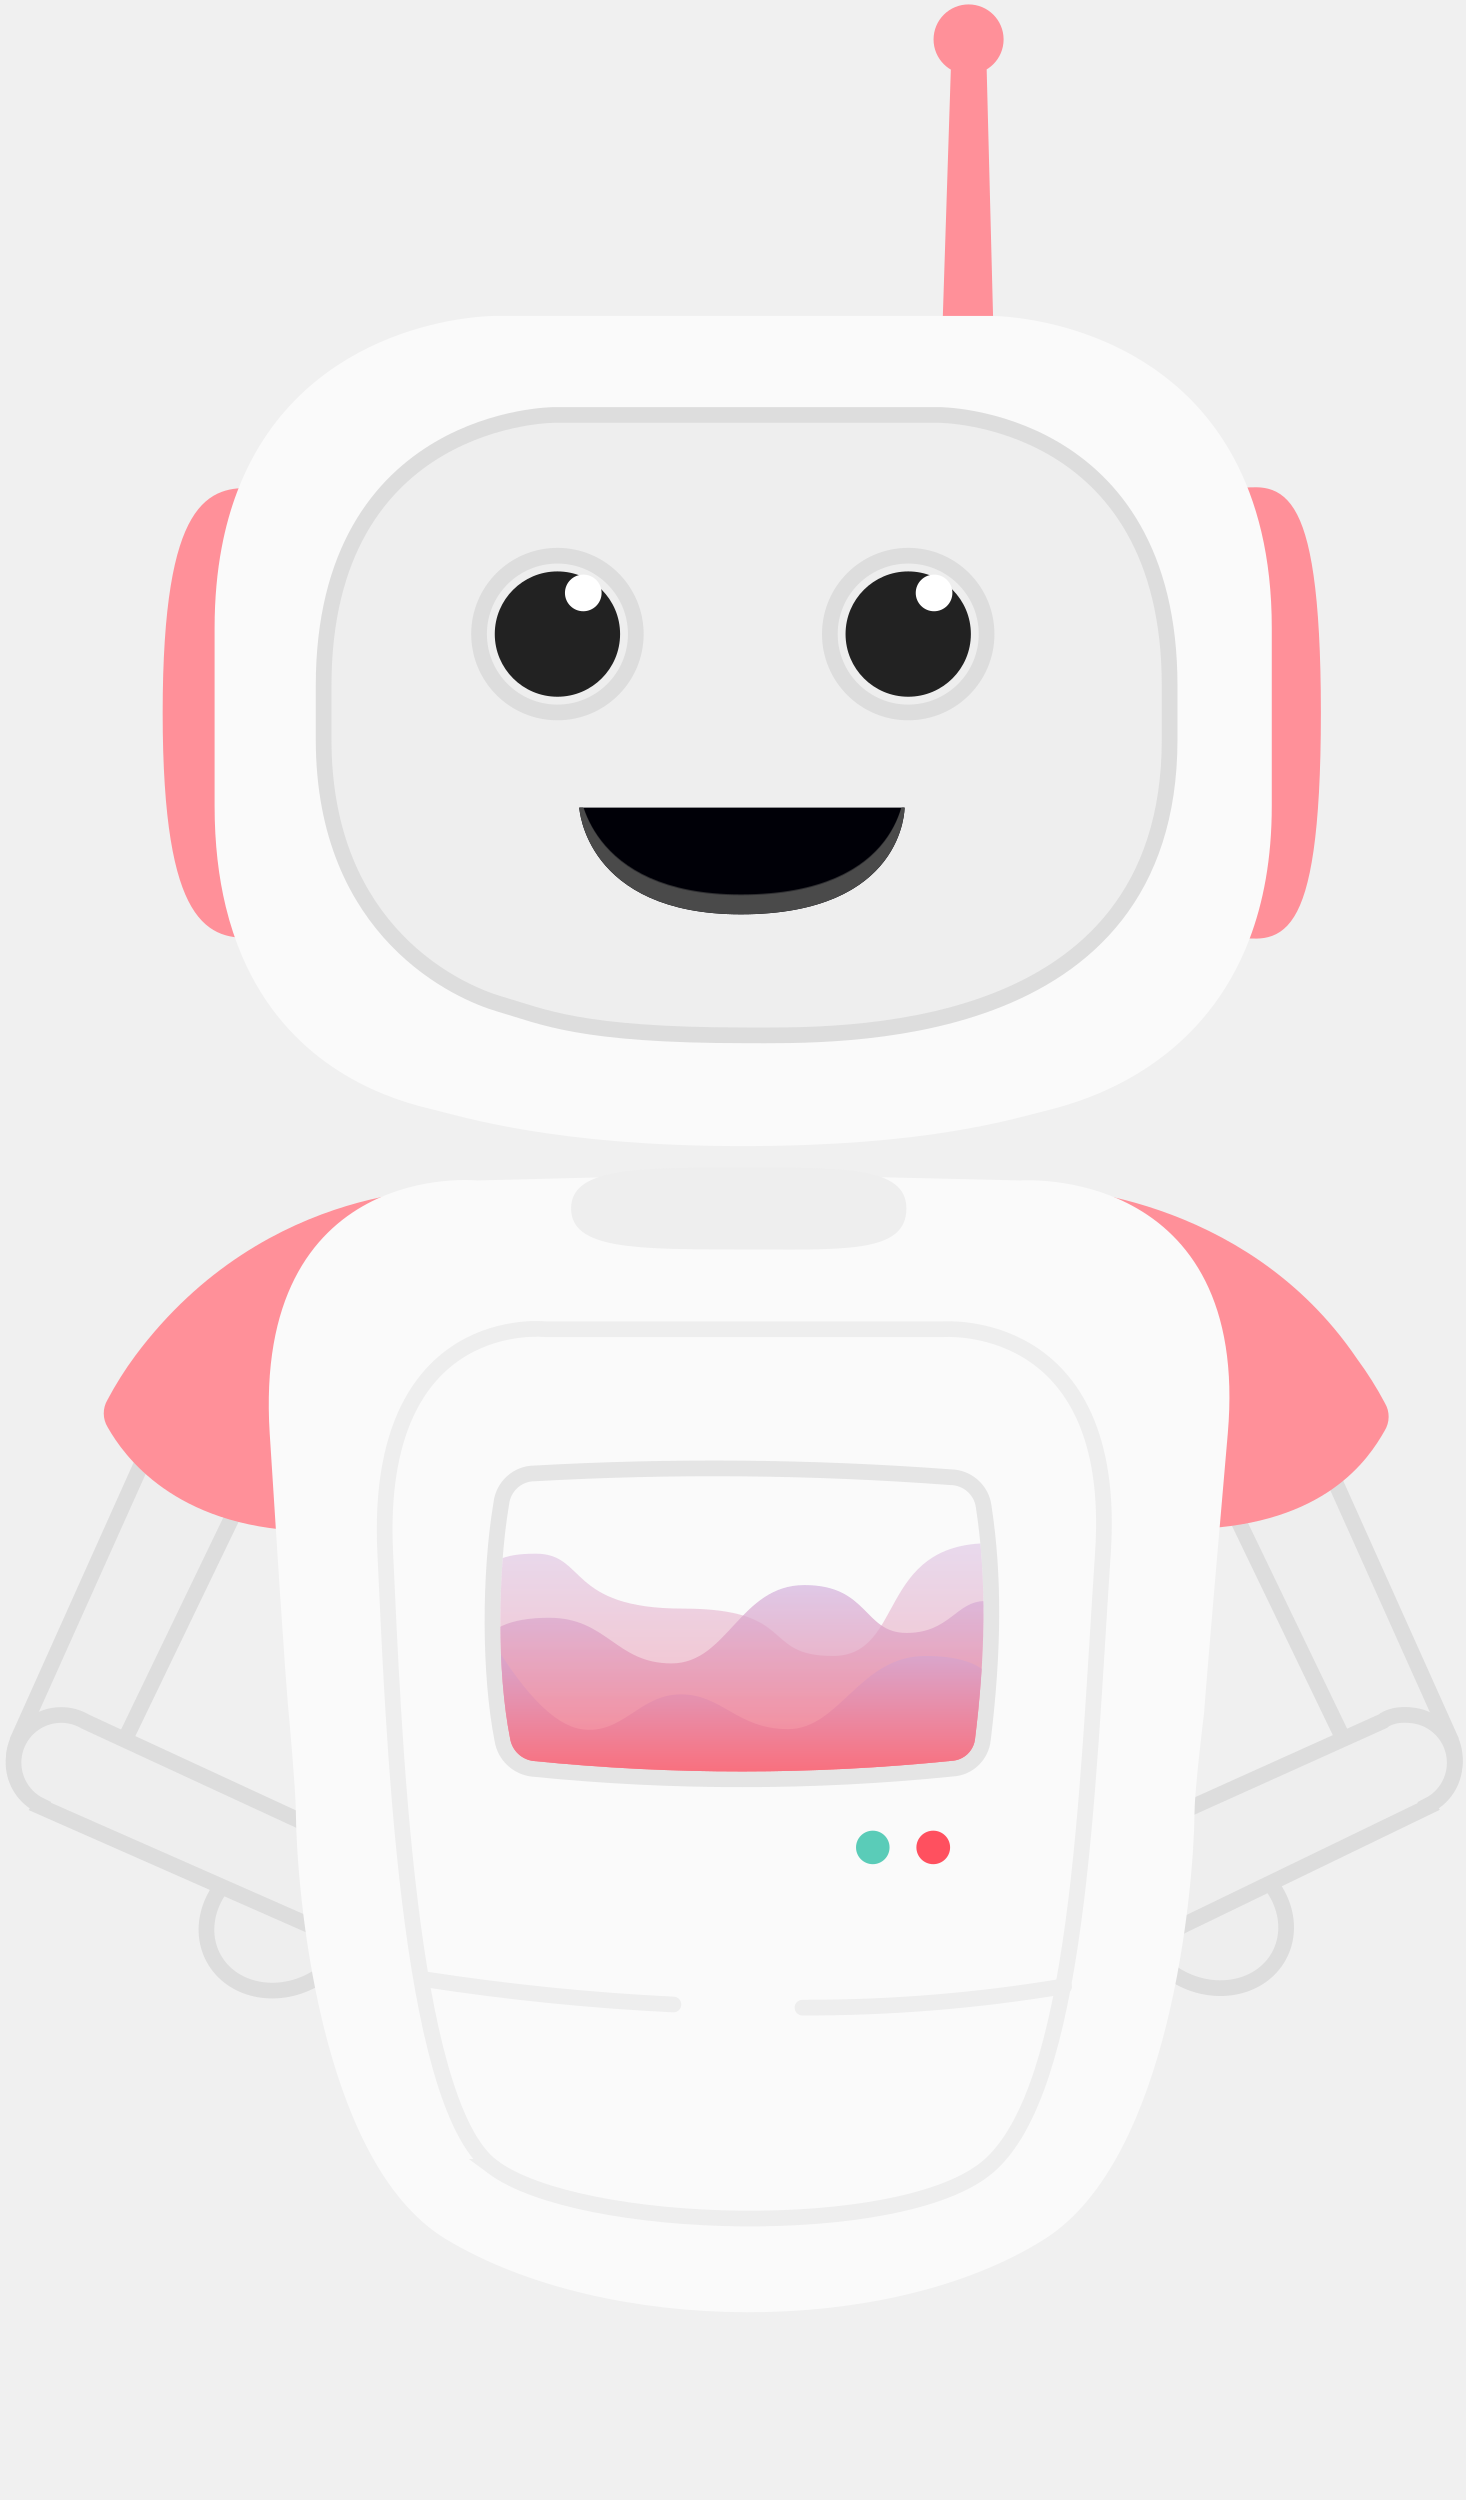
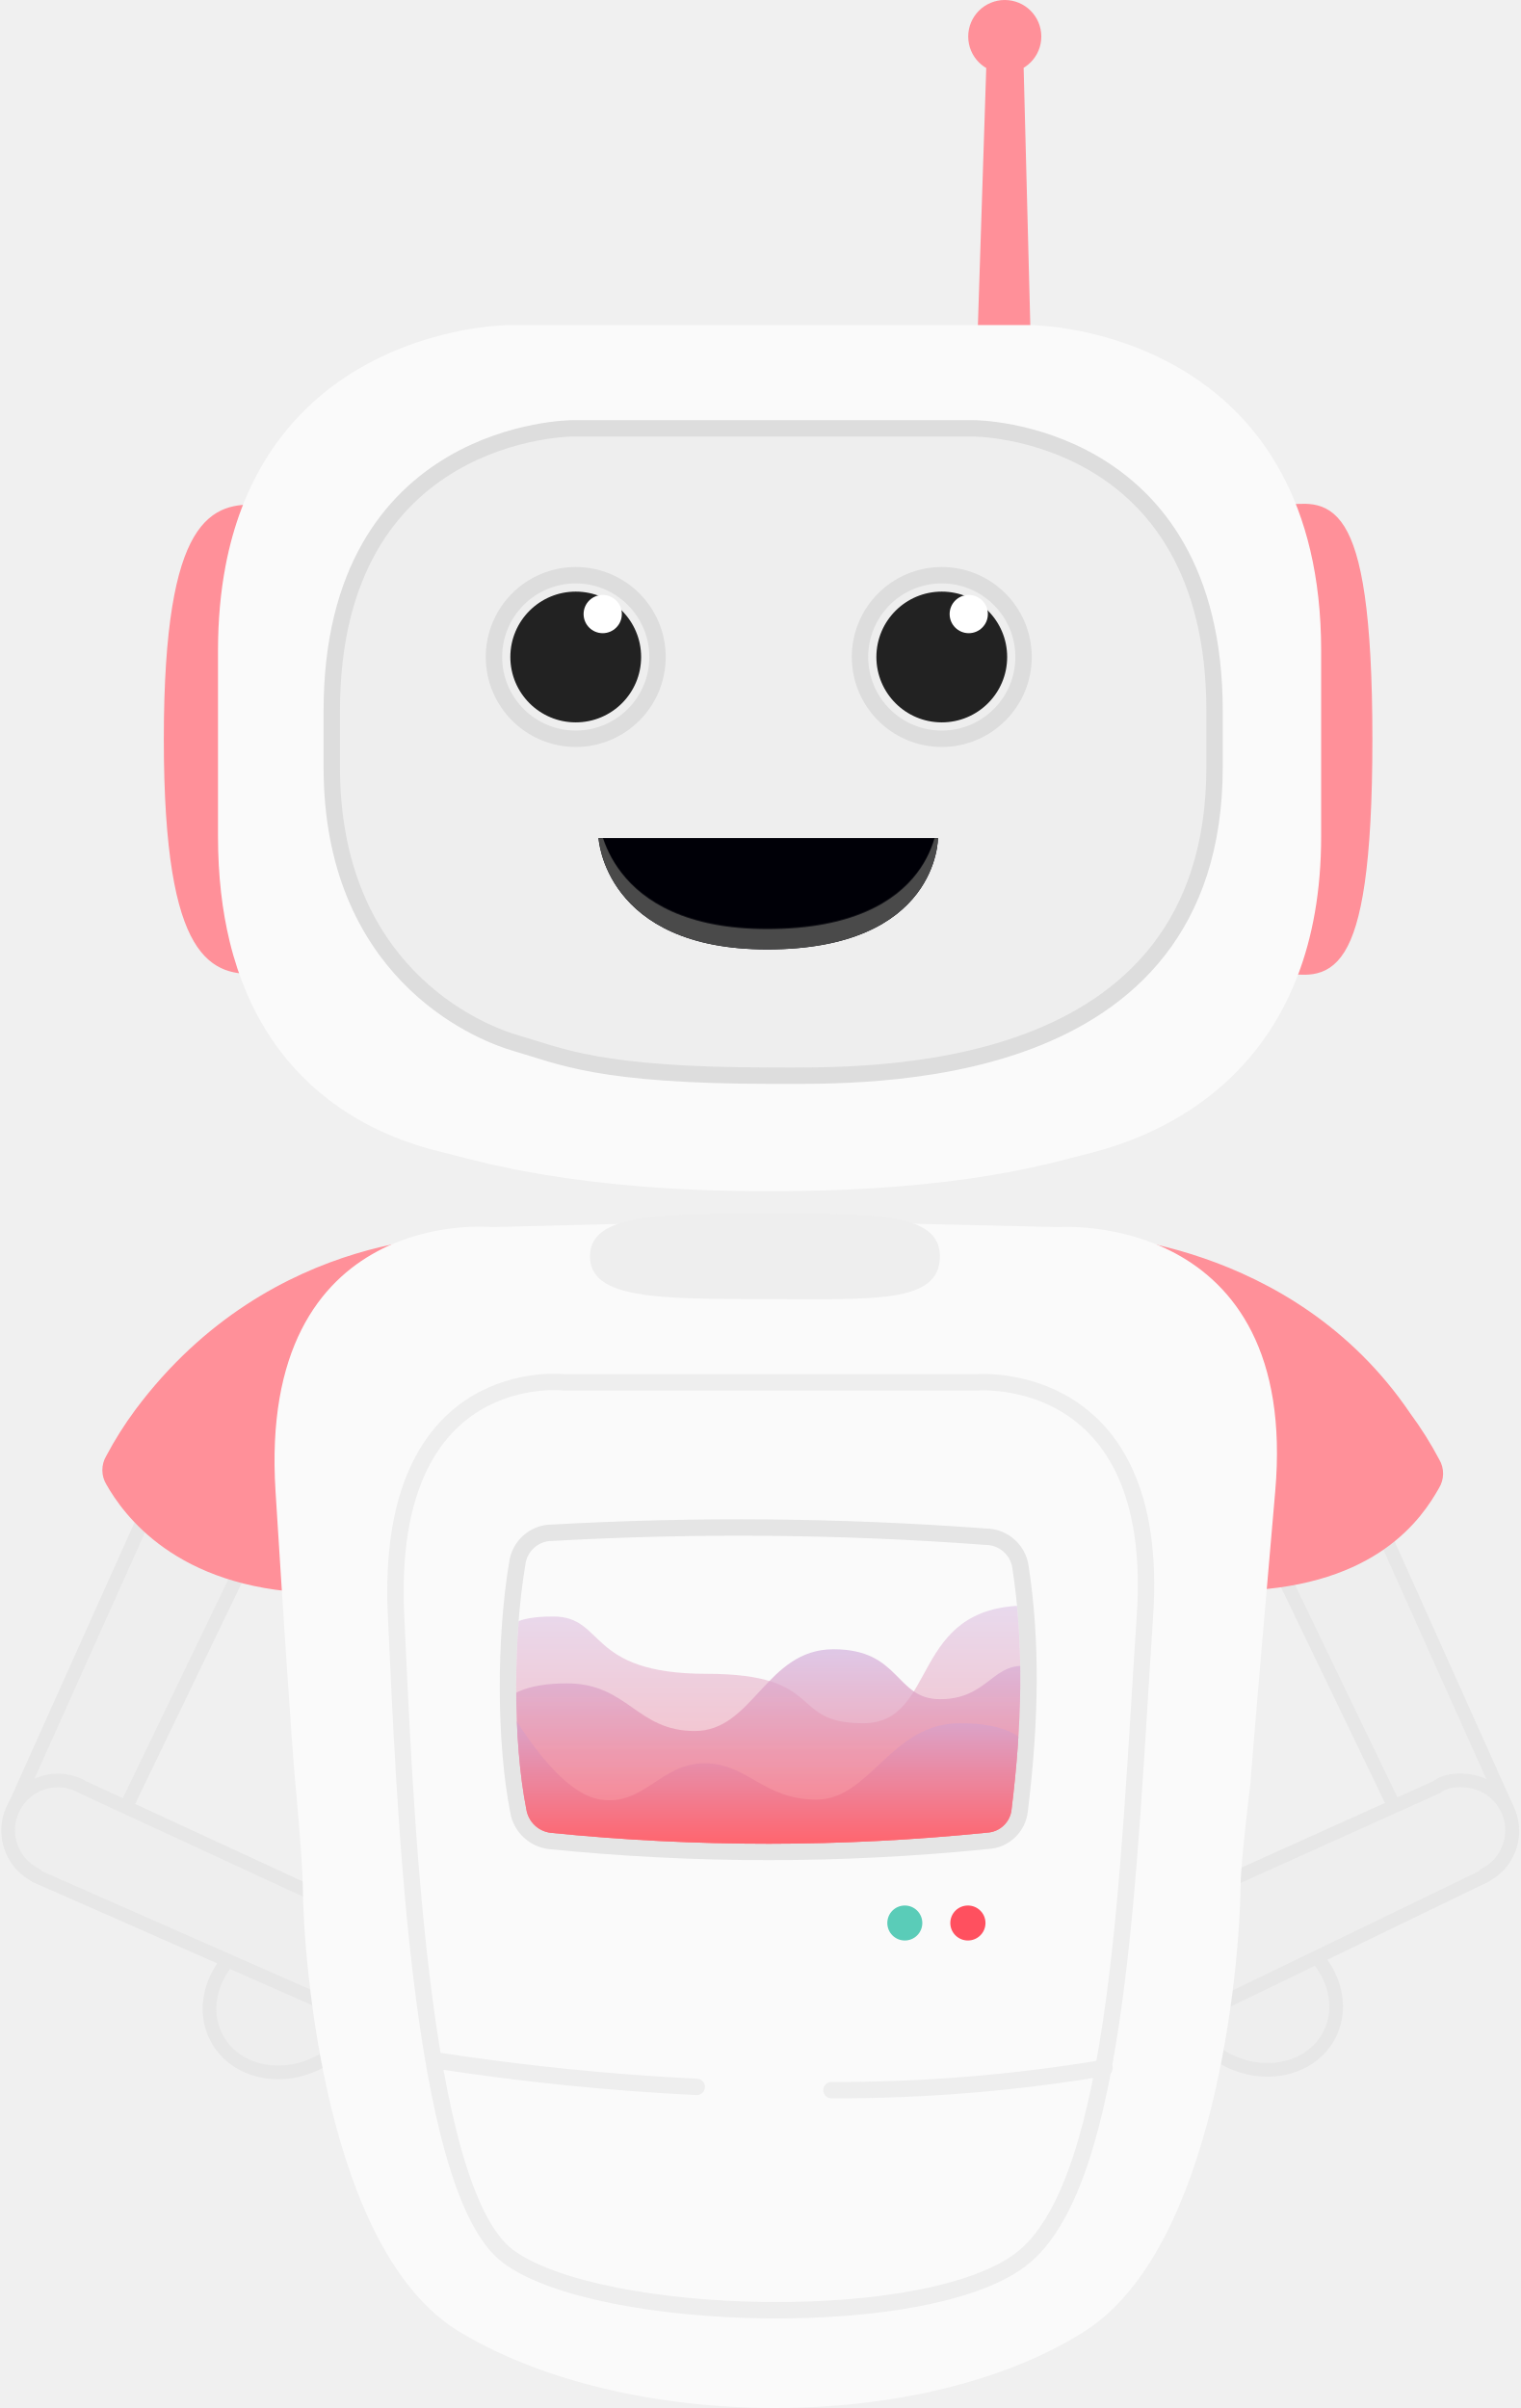
- <svg xmlns="http://www.w3.org/2000/svg" xmlns:xlink="http://www.w3.org/1999/xlink" width="224px" height="382px" viewBox="0 0 224 382" version="1.1" id="svg122">
+ <svg xmlns="http://www.w3.org/2000/svg" xmlns:xlink="http://www.w3.org/1999/xlink" width="222.64" height="352.638" viewBox="0 0 222.64 352.638" version="1.1" id="svg122">
  <defs id="defs46">
-     <path d="M14.021,63.578 L13.878,63.498 C12.693,65.879 10.302,67.423 7.644,67.523 C4.987,67.623 2.486,66.264 1.125,63.979 C-0.236,61.694 -0.241,58.848 1.113,56.558 L1.038,56.518 L26.29,0.254 L42.087,5.361 L14.021,63.578 Z M206.383,63.578 L206.525,63.498 C207.709,65.882 210.1,67.428 212.76,67.529 C215.42,67.631 217.923,66.27 219.284,63.983 C220.646,61.696 220.648,58.847 219.291,56.558 L219.366,56.518 L194.114,0.246 L178.32,5.353 L206.383,63.578 Z" id="path-1" />
-     <linearGradient x1="39.511%" y1="99.198%" x2="41.409%" y2="-19.25%" id="linearGradient-3">
+     <path d="m 14.021,63.578 -0.142,-0.08 C 12.693,65.879 10.302,67.423 7.644,67.523 4.987,67.623 2.486,66.264 1.125,63.979 -0.236,61.694 -0.241,58.848 1.113,56.558 L 1.038,56.518 26.29,0.254 42.087,5.361 Z m 192.362,0 0.142,-0.08 c 1.184,2.384 3.576,3.931 6.235,4.032 2.66,0.101 5.162,-1.259 6.524,-3.546 1.361,-2.287 1.364,-5.136 0.007,-7.425 l 0.074,-0.04 L 194.114,0.246 178.32,5.353 Z" id="path-1" />
+     <linearGradient x1="0.395" y1="0.992" x2="0.414" y2="-0.193" id="linearGradient-3">
      <stop stop-color="#FF656E" offset="0%" id="stop7" />
      <stop stop-color="#C5C9FF" offset="100%" id="stop9" />
    </linearGradient>
-     <radialGradient cx="51.412%" cy="37.949%" fx="51.412%" fy="37.949%" r="110.613%" gradientTransform="translate(0.514115,0.379489),scale(1,0.525839),rotate(90),scale(1,0.594945),translate(-0.514115,-0.379489)" id="radialGradient-4">
+     <radialGradient cx="0.514" cy="0.379" fx="0.514" fy="0.379" r="1.106" gradientTransform="matrix(0,0.525839,-0.594945,0,0.7398901,0.1091473)" id="radialGradient-4">
      <stop stop-color="#FFFFFF" offset="0%" id="stop12" />
      <stop stop-color="#FAFCFF" offset="76.599%" id="stop14" />
      <stop stop-color="#F2F2F2" offset="100%" id="stop16" />
    </radialGradient>
-     <path d="M167.128,73.744 C167.128,81.694 165.857,88.284 163.766,93.747 C157.392,110.406 143.397,116.587 134.582,118.88 C128.718,120.318 116.074,124.524 87.425,124.524 C58.776,124.524 44.875,120.027 40.078,118.88 C31.735,116.94 18.717,111.621 12.12,96.295 C11.147,94.032 10.313,91.552 9.655,88.832 C8.595,84.452 7.99,79.452 7.99,73.742 L7.99,46.566 C7.99,42.112 8.372,38.084 9.061,34.443 C9.629,31.44 10.407,28.699 11.354,26.197 C21.233,0.093 49.473,0.077 49.473,0.077 L125.645,0.077 C125.645,0.077 150.09,0.091 161.45,21.116 C164.888,27.48 167.128,35.769 167.128,46.566 L167.128,73.744 Z M156.788,212.216 C156.788,212.216 156.962,209.102 160.408,169.554 C163.882,129.678 129.924,132.175 129.924,132.175 L86.374,131.181 L46.889,132.175 C46.889,132.175 13.845,128.802 16.409,169.554 C18.898,209.174 19.304,212.216 19.304,212.216 C19.304,212.216 20.377,223.782 20.406,227.434 C20.504,239.411 23.996,280.374 42.746,291.705 C66.746,306.206 109.539,306.555 132.987,291.705 C151.498,279.98 155.227,239.411 155.327,227.434 C155.354,223.782 156.788,212.216 156.788,212.216 Z" id="path-5" />
-     <radialGradient cx="50.002%" cy="43.962%" fx="50.002%" fy="43.962%" r="74.856%" gradientTransform="translate(0.500015,0.439616),scale(0.733356,1),rotate(180),scale(1,0.79074),translate(-0.500015,-0.439616)" id="radialGradient-7">
+     <path d="m 167.128,73.744 c 0,7.95 -1.271,14.54 -3.362,20.003 C 157.392,110.406 143.397,116.587 134.582,118.88 c -5.863,1.438 -18.508,5.644 -47.157,5.644 -28.649,0 -42.55,-4.497 -47.347,-5.644 C 31.735,116.94 18.717,111.621 12.12,96.295 11.147,94.032 10.313,91.552 9.655,88.832 8.595,84.452 7.99,79.452 7.99,73.742 V 46.566 c 0,-4.454 0.381,-8.481 1.07,-12.123 0.568,-3.003 1.347,-5.744 2.293,-8.246 C 21.233,0.093 49.473,0.077 49.473,0.077 h 76.172 c 0,0 24.445,0.014 35.805,21.039 3.438,6.364 5.678,14.653 5.678,25.449 z m -10.34,138.472 c 0,0 0.174,-3.114 3.62,-42.662 3.474,-39.876 -30.484,-37.379 -30.484,-37.379 l -43.55,-0.994 -39.485,0.994 c 0,0 -33.044,-3.373 -30.48,37.379 2.49,39.62 2.895,42.662 2.895,42.662 0,0 1.073,11.566 1.102,15.218 0.098,11.978 3.59,52.941 22.34,64.271 24,14.502 66.793,14.85 90.241,0 18.511,-11.725 22.24,-52.294 22.34,-64.271 0.026,-3.651 1.461,-15.218 1.461,-15.218 z" id="path-5" />
+     <radialGradient cx="0.5" cy="0.44" fx="0.5" fy="0.44" r="0.749" gradientTransform="matrix(-0.733356,0,0,-0.79074,0.866704,0.787238)" id="radialGradient-7">
      <stop stop-color="#FFFFFF" offset="0%" id="stop20" />
      <stop stop-color="#FAFCFF" offset="76.599%" id="stop22" />
      <stop stop-color="#E0E0E0" offset="100%" id="stop24" />
    </radialGradient>
-     <path d="M0.113,0.4 L49.819,0.4 C49.819,0.4 49.901,16.71 24.802,16.71 C0.994,16.71 0.113,0.4 0.113,0.4 Z" id="path-8" />
-     <filter x="-3.0%" y="-9.2%" width="106.0%" height="118.4%" filterUnits="objectBoundingBox" id="filter-10">
+     <path d="M 0.113,0.4 H 49.819 c 0,0 0.082,16.31 -25.017,16.31 C 0.994,16.71 0.113,0.4 0.113,0.4 Z" id="path-8" />
+     <filter x="-0.03" y="-0.092" width="1.06" height="1.184" filterUnits="objectBoundingBox" id="filter-10">
      <feOffset dx="0" dy="-3" in="SourceAlpha" result="shadowOffsetInner1" id="feOffset28" />
-       <feComposite in="shadowOffsetInner1" in2="SourceAlpha" operator="arithmetic" k2="-1" k3="1" result="shadowInnerInner1" id="feComposite30" />
+       <feComposite in="shadowOffsetInner1" in2="SourceAlpha" operator="arithmetic" k2="-1" k3="1" result="shadowInnerInner1" id="feComposite30" k1="0" k4="0" />
      <feColorMatrix values="0 0 0 0 0.29   0 0 0 0 0.29   0 0 0 0 0.29  0 0 0 1 0" type="matrix" in="shadowInnerInner1" id="feColorMatrix32" />
    </filter>
-     <path d="M72.595,40.24 C74.111,27.936 74.435,16.142 72.723,5.01 C72.482,3.02 70.797,1.522 68.792,1.515 C47.67,-0.058 26.468,-0.252 5.321,0.937 C3.314,0.939 1.626,2.443 1.393,4.436 C-0.363,14.905 -0.48,30.04 1.548,40.27 C1.845,42.076 3.302,43.467 5.12,43.68 C26.367,45.823 47.777,45.814 69.022,43.652 C70.895,43.558 72.415,42.106 72.595,40.24 Z" id="path-11" />
-     <linearGradient x1="25.796%" y1="100%" x2="25.796%" y2="-30.127%" id="linearGradient-13">
+     <path d="m 72.595,40.24 c 1.516,-12.304 1.84,-24.098 0.128,-35.23 C 72.482,3.02 70.797,1.522 68.792,1.515 47.67,-0.058 26.468,-0.252 5.321,0.937 3.314,0.939 1.626,2.443 1.393,4.436 -0.363,14.905 -0.48,30.04 1.548,40.27 c 0.297,1.806 1.754,3.196 3.572,3.41 21.247,2.143 42.657,2.134 63.902,-0.028 1.872,-0.094 3.393,-1.546 3.573,-3.412 z" id="path-11" />
+     <linearGradient x1="0.258" y1="1" x2="0.258" y2="-0.301" id="linearGradient-13">
      <stop stop-color="#FF656E" offset="0%" id="stop36" />
      <stop stop-color="#C5C9FF" offset="100%" id="stop38" />
    </linearGradient>
    <circle id="path-14" cx="11.175" cy="11.487" r="10.775" />
    <circle id="path-15" cx="11.175" cy="11.487" r="10.775" />
-     <filter x="0.0%" y="0.0%" width="100.0%" height="100.0%" filterUnits="objectBoundingBox" id="filter-16">
+     <filter x="0" y="0" width="1" height="1" filterUnits="objectBoundingBox" id="filter-16">
      <feGaussianBlur stdDeviation="0" in="SourceGraphic" id="feGaussianBlur43" />
    </filter>
+     <linearGradient xlink:href="#linearGradient-13" id="linearGradient1462" x1="13.126" y1="65.875" x2="13.126" y2="-0.158" gradientTransform="scale(1.45482,0.6873704)" gradientUnits="userSpaceOnUse" />
+     <linearGradient xlink:href="#linearGradient-13" id="linearGradient1464" x1="11.86" y1="72.902" x2="11.86" y2="13.234" gradientTransform="scale(1.610004,0.6211165)" gradientUnits="userSpaceOnUse" />
+     <linearGradient xlink:href="#linearGradient-13" id="linearGradient1466" x1="10.402" y1="83.126" x2="10.402" y2="30.797" gradientTransform="scale(1.835804,0.5447205)" gradientUnits="userSpaceOnUse" />
  </defs>
-   <g id="Homepage" stroke="none" stroke-width="1" fill="none" fill-rule="evenodd">
+   <g id="Homepage" stroke="none" stroke-width="1" fill="none" fill-rule="evenodd" style="display:inline" transform="translate(-0.866654,-0.6738063)">
    <g id="Homepage_01.1" transform="translate(-343,-1372)">
      <g id="g118" transform="translate(0,1361)">
        <g id="robo/1.eq-n" transform="translate(345,14)">
          <g id="rooo_copy_3" stroke-width="1" fill-rule="evenodd">
-             <path d="m 36.058,281.686 c 5.68,-3.086 8.96,1.39 11.646,6.326 2.686,4.936 3.76,8.462 -1.92,11.549 -5.68,3.086 -12.462,1.586 -15.146,-3.35 -2.685,-4.936 -0.26,-11.439 5.42,-14.525 z m 151.954,-0.313 c -5.674,-3.076 -12.45,-1.581 -15.132,3.341 -2.682,4.922 -0.257,11.404 5.418,14.48 5.674,3.076 12.45,1.581 15.133,-3.34 2.682,-4.921 0.257,-11.404 -5.418,-14.481 z" id="Ellipse_4_copy" stroke="#000000" stroke-width="2.4" fill="#e5e5e5" style="fill:#eeeeee;fill-opacity:1;stroke:#dddddd;stroke-opacity:1" />
-             <g id="Shape" transform="translate(0,205.6)" style="fill:#eeeeee;fill-opacity:1;stroke:#dddddd;stroke-opacity:1">
+             <path d="m 36.058,281.686 c 5.68,-3.086 8.96,1.39 11.646,6.326 2.686,4.936 3.76,8.462 -1.92,11.549 -5.68,3.086 -12.462,1.586 -15.146,-3.35 -2.685,-4.936 -0.26,-11.439 5.42,-14.525 z m 151.954,-0.313 c -5.674,-3.076 -12.45,-1.581 -15.132,3.341 -2.682,4.922 -0.257,11.404 5.418,14.48 5.674,3.076 12.45,1.581 15.133,-3.34 2.682,-4.921 0.257,-11.404 -5.418,-14.481 z" id="Ellipse_4_copy" stroke="#000000" stroke-width="2.4" fill="#e5e5e5" style="fill:#eeeeee;fill-opacity:1;stroke:#e7e7e7;stroke-width:2;stroke-linecap:round;stroke-linejoin:round;stroke-miterlimit:4;stroke-dasharray:none;stroke-opacity:1" />
+             <g id="Shape" transform="translate(0,205.6)" style="fill:#eeeeee;fill-opacity:1;stroke:#e7e7e7;stroke-width:2;stroke-linecap:round;stroke-linejoin:round;stroke-miterlimit:4;stroke-dasharray:none;stroke-opacity:1">
              <mask id="mask-2" fill="#ffffff">
                <use xlink:href="#path-1" id="use49" x="0" y="0" width="100%" height="100%" />
              </mask>
-               <use id="Mask" stroke="#000000" stroke-width="2.4" fill="#e5e5e5" xlink:href="#path-1" x="0" y="0" width="100%" height="100%" style="fill:#eeeeee;fill-opacity:1;stroke:#dddddd;stroke-opacity:1" />
+               <use id="Mask" stroke="#000000" stroke-width="2.4" fill="#e5e5e5" xlink:href="#path-1" x="0" y="0" width="100%" height="100%" style="fill:#eeeeee;fill-opacity:1;stroke:#e7e7e7;stroke-width:2;stroke-linecap:round;stroke-linejoin:round;stroke-miterlimit:4;stroke-dasharray:none;stroke-opacity:1" />
            </g>
-             <path d="m 4.08,273.018 0.08,-0.142 c -2.406,-1.171 -3.975,-3.568 -4.087,-6.242 -0.112,-2.674 1.252,-5.193 3.552,-6.561 2.3,-1.368 5.165,-1.364 7.461,0.01 l 33.327,15.417 2.64,16.463 z m 212.24,0 -0.08,-0.142 c 2.855,-1.42 4.455,-4.531 3.95,-7.68 -0.505,-3.148 -2.998,-5.603 -6.154,-6.059 -3.39,-0.48 -4.762,0.871 -4.762,0.871 l -56.153,25.304 5.097,15.831 z" id="Ellipse_3_copy_2-2" stroke="#000000" stroke-width="2.4" fill="#ffffff" style="fill:#eeeeee;fill-opacity:1;stroke:#dddddd;stroke-opacity:1" />
-             <path d="m 146.036,7.614 0.3,-0.393 -0.346,-0.011 -0.275,0.007 z m 0,0 0.42,0.52 c -0.221,0.178 -0.625,0.178 -0.832,0.021 z m -1.089,-1.347 c 0.65,-0.526 1.47,-0.526 2.132,-0.021 l 0.457,0.349 1.036,40.016 h -5.35 l 1.298,-39.998 z m 1.053,-7.393 c 2.293,6.016e-4 4.151,1.86 4.151,4.152 -2e-4,2.293 -1.859,4.151 -4.152,4.152 -2.293,2.005e-4 -4.152,-1.858 -4.152,-4.151 -2.9e-4,-1.102 0.437,-2.158 1.216,-2.937 0.779,-0.779 1.835,-1.216 2.937,-1.216 z" id="path57" stroke="#000007" stroke-width="2.4" style="fill:#ff9099;fill-opacity:1;stroke:#ff9099;stroke-opacity:1" />
-             <path d="m 68.028,178.726 c 0,0 -29.171,-1.65 -49.355,25.421 -1.582,2.138 -3.002,4.391 -4.248,6.741 -0.776,1.303 -0.761,2.929 0.04,4.217 2.48,4.364 10.16,15.095 29.966,15.83 C 55.811,182.26 68.028,178.726 68.028,178.726 Z m 89.89,-0.261 c 0,0 30.08,0.522 47.456,26.19 1.58,2.138 2.997,4.391 4.24,6.741 0.775,1.303 0.76,2.929 -0.04,4.217 -2.48,4.364 -9.03,14.27 -28.809,15.006 C 173.273,184.374 157.92,178.466 157.92,178.466 Z" id="Shape_1_copy_9" stroke="#000000" stroke-width="2.4" fill="url(#linearGradient-3)" style="fill:#ff9099;fill-opacity:1;stroke:none;stroke-opacity:1" />
-             <g id="Shape_17_copy" transform="translate(24,46.4)" style="fill:#fafafa;fill-opacity:1;stroke:#fafafa;stroke-opacity:1">
-               <path d="m 163.094,92.73 c 4.966,-0.088 11.538,3.97 11.538,-33.194 0,-37.165 -6.572,-33.106 -11.538,-33.194 M 12.253,92.73 c -4.966,-0.088 -12.198,0 -12.198,-33.194 0,-33.194 7.231,-33.106 12.198,-33.194" id="Ellipse_1_copy_4-2" stroke="#000000" stroke-width="2.4" fill="url(#linearGradient-3)" style="fill:#ff9099;fill-opacity:1;stroke:#ff9099;stroke-opacity:1" />
+             <path d="m 4.08,272.383 0.08,-0.142 c -2.406,-1.171 -3.975,-3.568 -4.087,-6.242 -0.112,-2.674 1.252,-5.193 3.552,-6.561 2.3,-1.368 5.165,-1.364 7.461,0.01 l 33.327,15.417 2.64,16.463 z m 212.24,0 -0.08,-0.142 c 2.855,-1.42 4.455,-4.531 3.95,-7.68 -0.505,-3.148 -2.998,-5.603 -6.154,-6.059 -3.39,-0.48 -4.762,0.871 -4.762,0.871 l -56.153,25.304 5.097,15.831 z" id="Ellipse_3_copy_2-2" stroke="#000000" stroke-width="2.4" fill="#ffffff" style="fill:#eeeeee;fill-opacity:1;stroke:#e7e7e7;stroke-width:2;stroke-linecap:round;stroke-linejoin:round;stroke-miterlimit:4;stroke-dasharray:none;stroke-opacity:1" />
+             <path d="m 146.036,7.614 0.3,-0.393 -0.346,-0.011 -0.275,0.007 z m 0,0 0.42,0.52 c -0.221,0.178 -0.625,0.178 -0.832,0.021 z m -1.089,-1.347 c 0.65,-0.526 1.47,-0.526 2.132,-0.021 l 0.457,0.349 1.036,40.016 h -5.35 l 1.298,-39.998 z m 1.053,-7.393 c 2.293,6.016e-4 4.151,1.86 4.151,4.152 -2e-4,2.293 -1.859,4.151 -4.152,4.152 -2.293,2.005e-4 -4.152,-1.858 -4.152,-4.151 -2.9e-4,-1.102 0.437,-2.158 1.216,-2.937 0.779,-0.779 1.835,-1.216 2.937,-1.216 z" id="path57" stroke="#000007" stroke-width="2.4" style="fill:#ff9099;fill-opacity:1;stroke:#ff9099;stroke-linecap:round;stroke-linejoin:round;stroke-opacity:1" />
+             <path d="m 68.028,178.726 c 0,0 -29.171,-1.65 -49.355,25.421 -1.582,2.138 -3.002,4.391 -4.248,6.741 -0.776,1.303 -0.761,2.929 0.04,4.217 2.48,4.364 10.16,15.095 29.966,15.83 C 55.811,182.26 68.028,178.726 68.028,178.726 Z m 89.89,-0.261 c 0,0 30.08,0.522 47.456,26.19 1.58,2.138 2.997,4.391 4.24,6.741 0.775,1.303 0.76,2.929 -0.04,4.217 -2.48,4.364 -9.03,14.27 -28.809,15.006 C 173.273,184.374 157.92,178.466 157.92,178.466 Z" id="Shape_1_copy_9" stroke="#000000" stroke-width="2.4" fill="url(#linearGradient-3)" style="display:inline;fill:#ff9099;fill-opacity:1;stroke:none;stroke-linecap:round;stroke-linejoin:round;stroke-opacity:1" />
+             <g id="Shape_17_copy" transform="translate(24,46.4)" style="fill:#fafafa;fill-opacity:1;stroke:#fafafa;stroke-linecap:round;stroke-linejoin:round;stroke-opacity:1">
+               <path d="m 163.094,92.73 c 4.966,-0.088 11.538,3.97 11.538,-33.194 0,-37.165 -6.572,-33.106 -11.538,-33.194 M 12.253,92.73 c -4.966,-0.088 -12.198,0 -12.198,-33.194 0,-33.194 7.231,-33.106 12.198,-33.194" id="Ellipse_1_copy_4-2" stroke="#000000" stroke-width="2.4" fill="url(#linearGradient-3)" style="fill:#ff9099;fill-opacity:1;stroke:#ff9099;stroke-linecap:round;stroke-linejoin:round;stroke-opacity:1" />
              <mask id="mask-6" fill="#ffffff">
                <use xlink:href="#path-5" id="use61" x="0" y="0" width="100%" height="100%" />
              </mask>
-               <use id="use64" stroke="#000000" stroke-width="2.4" fill="url(#radialGradient-4)" xlink:href="#path-5" x="0" y="0" width="100%" height="100%" style="fill:#fafafa;fill-opacity:1;stroke:#fafafa;stroke-opacity:1" />
+               <use id="use64" stroke="#000000" stroke-width="2.4" fill="url(#radialGradient-4)" xlink:href="#path-5" x="0" y="0" width="100%" height="100%" style="fill:#fafafa;fill-opacity:1;stroke:#fafafa;stroke-linecap:round;stroke-linejoin:round;stroke-opacity:1" />
            </g>
-             <ellipse id="Oval" stroke="#000005" stroke-width="0.8" cx="140.6" cy="279.287" rx="2.575" ry="2.562" style="fill:#ff505f;fill-opacity:1;stroke:none" />
-             <circle id="Ellipse_15_copy_2" fill="#000007" fill-rule="nonzero" cx="131.362" cy="279.287" r="2.562" style="fill:#5accb8;fill-opacity:1;stroke:none" />
-             <path d="m 120.619,303.766 c 13.394,0.041 26.768,-1.05 39.978,-3.263 m -97.418,-1.025 c 12.498,1.922 25.088,3.193 37.718,3.81" id="Shape_18_copy" stroke="#000007" stroke-width="2.4" stroke-linecap="round" stroke-linejoin="round" style="fill:none;fill-opacity:0;stroke:#eeeeee;stroke-opacity:1" />
-             <path d="M 73.262,328.099 C 60.096,318.287 58.101,260.12 56.862,234.224 55.083,197.035 81.436,200.113 81.436,200.113 h 60.521 c 0,0 26.989,-2.278 24.574,34.111 -2.49,37.546 -3.757,82.135 -17.6,93.875 -13.204,11.198 -62.458,9.847 -75.67,0 z" id="Shape_4_copy" stroke="#000007" stroke-width="2.4" style="stroke:#eeeeee;stroke-opacity:1" />
-             <path d="m 204.925,204.82 c -1.257,4.314 -4.036,7.176 -4.336,6.472 C 194.388,196.72 181.066,185.738 172,180.8 m -118.72,0.703 c -15.851,4.82 -26.551,22.98 -29.066,29.789 -3.503,-0.994 -6.044,-6.472 -6.044,-6.472" id="path71" stroke="#000005" stroke-width="2.4" stroke-linecap="round" stroke-linejoin="round" style="fill:none;fill-opacity:1;stroke:none;stroke-opacity:1" />
-             <path d="m 82.687,60.406 c 0,0 -35.238,0.022 -35.238,41.381 V 110 c 0,29.622 20.786,38.654 26.95,40.431 6.645,1.92 12.065,4.77 37.566,4.77 13.526,0 64.754,1.67 64.754,-45.2 v -8.214 c 0,-41.36 -35.238,-41.381 -35.238,-41.381 z" id="Shape_1_copy_2" stroke="#000000" stroke-width="2.4" fill="url(#radialGradient-7)" style="fill:#eeeeee;fill-opacity:1;stroke:#dddddd;stroke-opacity:1" />
-             <g id="Rectangle-path" transform="translate(86.4,120)">
+             <ellipse id="Oval" stroke="#000005" stroke-width="0.8" cx="140.6" cy="279.287" rx="2.575" ry="2.562" style="fill:#ff505f;fill-opacity:1;stroke:none;stroke-linecap:round;stroke-linejoin:round" />
+             <circle id="Ellipse_15_copy_2" fill="#000007" fill-rule="nonzero" cx="131.362" cy="279.287" r="2.562" style="fill:#5accb8;fill-opacity:1;stroke:none;stroke-linecap:round;stroke-linejoin:round" />
+             <path d="m 120.619,303.766 c 13.394,0.041 26.768,-1.05 39.978,-3.263 m -97.418,-1.025 c 12.498,1.922 25.088,3.193 37.718,3.81" id="Shape_18_copy" stroke="#000007" stroke-width="2.4" stroke-linecap="round" stroke-linejoin="round" style="fill:none;fill-opacity:0;stroke:#eeeeee;stroke-linecap:round;stroke-linejoin:round;stroke-opacity:1" />
+             <path d="M 73.262,328.099 C 60.096,318.287 58.101,260.12 56.862,234.224 55.083,197.035 81.436,200.113 81.436,200.113 h 60.521 c 0,0 26.989,-2.278 24.574,34.111 -2.49,37.546 -3.757,82.135 -17.6,93.875 -13.204,11.198 -62.458,9.847 -75.67,0 z" id="Shape_4_copy" stroke="#000007" stroke-width="2.4" style="stroke:#eeeeee;stroke-linecap:round;stroke-linejoin:round;stroke-opacity:1" />
+             <path d="m 82.687,60.406 c 0,0 -35.238,0.022 -35.238,41.381 V 110 c 0,29.622 20.786,38.654 26.95,40.431 6.645,1.92 12.065,4.77 37.566,4.77 13.526,0 64.754,1.67 64.754,-45.2 v -8.214 c 0,-41.36 -35.238,-41.381 -35.238,-41.381 z" id="Shape_1_copy_2" stroke="#000000" stroke-width="2.4" fill="url(#radialGradient-7)" style="fill:#eeeeee;fill-opacity:1;stroke:#dddddd;stroke-linecap:round;stroke-linejoin:round;stroke-opacity:1" />
+             <g id="Rectangle-path" transform="translate(86.4,120)" style="stroke-linecap:round;stroke-linejoin:round">
              <mask id="mask-9" fill="#ffffff">
                <use xlink:href="#path-8" id="use74" x="0" y="0" width="100%" height="100%" />
              </mask>
-               <g id="g81">
-                 <use fill="#000007" fill-rule="evenodd" xlink:href="#path-8" id="use77" x="0" y="0" width="100%" height="100%" />
-                 <use fill="#000000" fill-opacity="1" filter="url(#filter-10)" xlink:href="#path-8" id="use79" x="0" y="0" width="100%" height="100%" style="fill:#222222;fill-opacity:1;stroke:none;stroke-opacity:1" />
+               <g id="g81" style="stroke-linecap:round;stroke-linejoin:round">
+                 <use fill="#000007" fill-rule="evenodd" xlink:href="#path-8" id="use77" x="0" y="0" width="100%" height="100%" style="stroke-linecap:round;stroke-linejoin:round" />
+                 <use fill="#000000" fill-opacity="1" filter="url(#filter-10)" xlink:href="#path-8" id="use79" x="0" y="0" width="100%" height="100%" style="fill:#222222;fill-opacity:1;stroke:none;stroke-linecap:round;stroke-linejoin:round;stroke-opacity:1" />
              </g>
            </g>
-             <path d="m 110.88,175.391 c 15.833,0 25.618,-0.21 25.618,6.262 0,6.992 -9.785,6.262 -25.618,6.262 -15.833,0 -25.618,-0.051 -25.618,-6.262 8e-4,-6.17 9.786,-6.262 25.618,-6.262 z" id="Ellipse_2_copy" stroke="#000000" stroke-width="2.4" fill="#e5e5e5" style="fill:#eeeeee;fill-opacity:1;stroke:none;stroke-opacity:1" />
-             <g id="Group" transform="translate(74.4,222.4)">
+             <path d="m 110.88,175.391 c 15.833,0 25.618,-0.21 25.618,6.262 0,6.992 -9.785,6.262 -25.618,6.262 -15.833,0 -25.618,-0.051 -25.618,-6.262 8e-4,-6.17 9.786,-6.262 25.618,-6.262 z" id="Ellipse_2_copy" stroke="#000000" stroke-width="2.4" fill="#e5e5e5" style="fill:#eeeeee;fill-opacity:1;stroke:none;stroke-linecap:round;stroke-linejoin:round;stroke-opacity:1" />
+             <g id="Group" transform="translate(74.4,222.4)" style="stroke-linecap:round;stroke-linejoin:round">
              <mask id="mask-12" fill="#ffffff">
                <use xlink:href="#path-11" id="use85" x="0" y="0" width="100%" height="100%" />
              </mask>
-               <path stroke="#e5e5e5" stroke-width="2.4" d="m 73.788,40.372 c -0.245,2.45 -2.244,4.355 -4.644,4.474 C 47.818,47.016 26.327,47.025 4.98,44.872 2.631,44.596 0.748,42.799 0.371,40.504 -1.622,30.45 -1.634,15.225 0.201,4.297 0.505,1.699 2.704,-0.26 5.253,-0.261 26.453,-1.453 47.707,-1.259 68.796,0.315 c 2.61,0.008 4.805,1.96 5.113,4.513 1.631,10.604 1.52,22.217 -0.121,35.544 z" id="path88" />
-               <path d="m -1.534,15.72 c -0.501,-2.481 1.831,-3.721 6.996,-3.721 7.747,0 4.773,8.393 22.441,8.393 17.667,0 11.866,7.242 22.965,7.242 11.099,0 6.641,-17.234 23.951,-17.234 1.527,0 2.292,3.833 2.294,11.5 l -2.294,23.032 -36.201,4.318 -36.823,-3.27 z" id="Path-2-Copy" fill="url(#linearGradient-13)" opacity="0.45" mask="url(#mask-12)" />
-               <path d="m -3.2,26.668 c 1.172,-3.249 4.736,-4.873 10.692,-4.873 8.933,0 10.149,6.974 18.716,6.974 8.566,0 10.428,-11.97 20.306,-11.97 9.877,0 8.994,7.312 15.605,7.312 6.611,0 7.582,-4.871 11.988,-4.871 2.937,0 3.702,0.851 2.294,2.554 l -2.294,23.032 -36.201,4.318 -36.823,-3.27 z" id="Path-2" fill="url(#linearGradient-13)" opacity="0.7" mask="url(#mask-12)" />
-               <path d="m -2.295,23.375 c 5.57,9.645 10.471,14.79 14.703,15.435 6.347,0.968 8.814,-5.31 15.209,-5.31 6.395,0 8.552,5.31 16.413,5.31 7.861,0 10.921,-11.178 20.97,-11.178 6.699,0 10.405,1.956 11.118,5.867 l -1.662,12.094 -36.201,3.351 -36.823,-2.538 z" id="path92" fill="url(#linearGradient-13)" mask="url(#mask-12)" />
+               <path stroke="#e5e5e5" stroke-width="2.4" d="m 73.788,40.372 c -0.245,2.45 -2.244,4.355 -4.644,4.474 C 47.818,47.016 26.327,47.025 4.98,44.872 2.631,44.596 0.748,42.799 0.371,40.504 -1.622,30.45 -1.634,15.225 0.201,4.297 0.505,1.699 2.704,-0.26 5.253,-0.261 26.453,-1.453 47.707,-1.259 68.796,0.315 c 2.61,0.008 4.805,1.96 5.113,4.513 1.631,10.604 1.52,22.217 -0.121,35.544 z" id="path88" style="stroke-linecap:round;stroke-linejoin:round" />
+               <path d="m -1.534,15.72 c -0.501,-2.481 1.831,-3.721 6.996,-3.721 7.747,0 4.773,8.393 22.441,8.393 17.667,0 11.866,7.242 22.965,7.242 11.099,0 6.641,-17.234 23.951,-17.234 1.527,0 2.292,3.833 2.294,11.5 l -2.294,23.032 -36.201,4.318 -36.823,-3.27 z" id="Path-2-Copy" fill="url(#linearGradient-13)" opacity="0.45" mask="url(#mask-12)" style="fill:url(#linearGradient1462);stroke-linecap:round;stroke-linejoin:round" />
+               <path d="m -3.2,26.668 c 1.172,-3.249 4.736,-4.873 10.692,-4.873 8.933,0 10.149,6.974 18.716,6.974 8.566,0 10.428,-11.97 20.306,-11.97 9.877,0 8.994,7.312 15.605,7.312 6.611,0 7.582,-4.871 11.988,-4.871 2.937,0 3.702,0.851 2.294,2.554 l -2.294,23.032 -36.201,4.318 -36.823,-3.27 z" id="Path-2" fill="url(#linearGradient-13)" opacity="0.7" mask="url(#mask-12)" style="fill:url(#linearGradient1464);stroke-linecap:round;stroke-linejoin:round" />
+               <path d="m -2.295,23.375 c 5.57,9.645 10.471,14.79 14.703,15.435 6.347,0.968 8.814,-5.31 15.209,-5.31 6.395,0 8.552,5.31 16.413,5.31 7.861,0 10.921,-11.178 20.97,-11.178 6.699,0 10.405,1.956 11.118,5.867 l -1.662,12.094 -36.201,3.351 -36.823,-2.538 z" id="path92" fill="url(#linearGradient-13)" mask="url(#mask-12)" style="fill:url(#linearGradient1466);stroke-linecap:round;stroke-linejoin:round" />
            </g>
-             <g id="g102" transform="translate(72,82.4)" fill-rule="nonzero">
-               <g id="Group-4">
-                 <g id="Ellipse_1_copy_5" stroke-width="2.4">
-                   <circle stroke="#ffffff" stroke-linejoin="square" fill="#000000" fill-rule="evenodd" cx="11.175" cy="11.487" r="9.575" id="circle95" style="fill:#222222;fill-opacity:1;stroke:none;stroke-opacity:1" />
-                   <circle stroke="#cdcdcd" cx="11.175" cy="11.487" r="11.975" id="circle97" style="fill:none;fill-opacity:1;stroke:#dddddd;stroke-opacity:1" />
+             <g id="g102" transform="translate(72,82.4)" fill-rule="nonzero" style="stroke-linecap:round;stroke-linejoin:round">
+               <g id="Group-4" style="stroke-linecap:round;stroke-linejoin:round">
+                 <g id="Ellipse_1_copy_5" stroke-width="2.4" style="stroke-linecap:round;stroke-linejoin:round">
+                   <circle stroke="#ffffff" stroke-linejoin="square" fill="#000000" fill-rule="evenodd" cx="11.175" cy="11.487" r="9.575" id="circle95" style="fill:#222222;fill-opacity:1;stroke:none;stroke-linecap:round;stroke-linejoin:round;stroke-opacity:1" />
+                   <circle stroke="#cdcdcd" cx="11.175" cy="11.487" r="11.975" id="circle97" style="fill:none;fill-opacity:1;stroke:#dddddd;stroke-linecap:round;stroke-linejoin:round;stroke-opacity:1" />
                </g>
-                 <circle id="Ellipse_5_copy" fill="#ffffff" cx="15.125" cy="5.2" r="2.8" />
+                 <circle id="Ellipse_5_copy" fill="#ffffff" cx="15.125" cy="5.2" r="2.8" style="stroke-linecap:round;stroke-linejoin:round" />
              </g>
            </g>
-             <g id="Group-Copy" transform="translate(125.6,82.4)" fill-rule="nonzero">
-               <g id="g112">
-                 <g id="g108" stroke-width="2.4">
-                   <circle stroke="#ffffff" stroke-linejoin="square" fill="#000000" fill-rule="evenodd" cx="11.175" cy="11.487" r="9.575" id="circle104" style="fill:#222222;fill-opacity:1;stroke:none;stroke-opacity:1" />
-                   <circle stroke="#cdcdcd" cx="11.175" cy="11.487" r="11.975" id="circle106" style="stroke:#dddddd;stroke-opacity:1" />
+             <g id="Group-Copy" transform="translate(125.6,82.4)" fill-rule="nonzero" style="stroke-linecap:round;stroke-linejoin:round">
+               <g id="g112" style="stroke-linecap:round;stroke-linejoin:round">
+                 <g id="g108" stroke-width="2.4" style="stroke-linecap:round;stroke-linejoin:round">
+                   <circle stroke="#ffffff" stroke-linejoin="square" fill="#000000" fill-rule="evenodd" cx="11.175" cy="11.487" r="9.575" id="circle104" style="fill:#222222;fill-opacity:1;stroke:none;stroke-linecap:round;stroke-linejoin:round;stroke-opacity:1" />
+                   <circle stroke="#cdcdcd" cx="11.175" cy="11.487" r="11.975" id="circle106" style="stroke:#dddddd;stroke-linecap:round;stroke-linejoin:round;stroke-opacity:1" />
                </g>
-                 <circle id="circle110" fill="#ffffff" cx="15.125" cy="5.2" r="2.8" />
+                 <circle id="circle110" fill="#ffffff" cx="15.125" cy="5.2" r="2.8" style="stroke-linecap:round;stroke-linejoin:round" />
              </g>
            </g>
          </g>
        </g>
      </g>
    </g>
  </g>
</svg>
